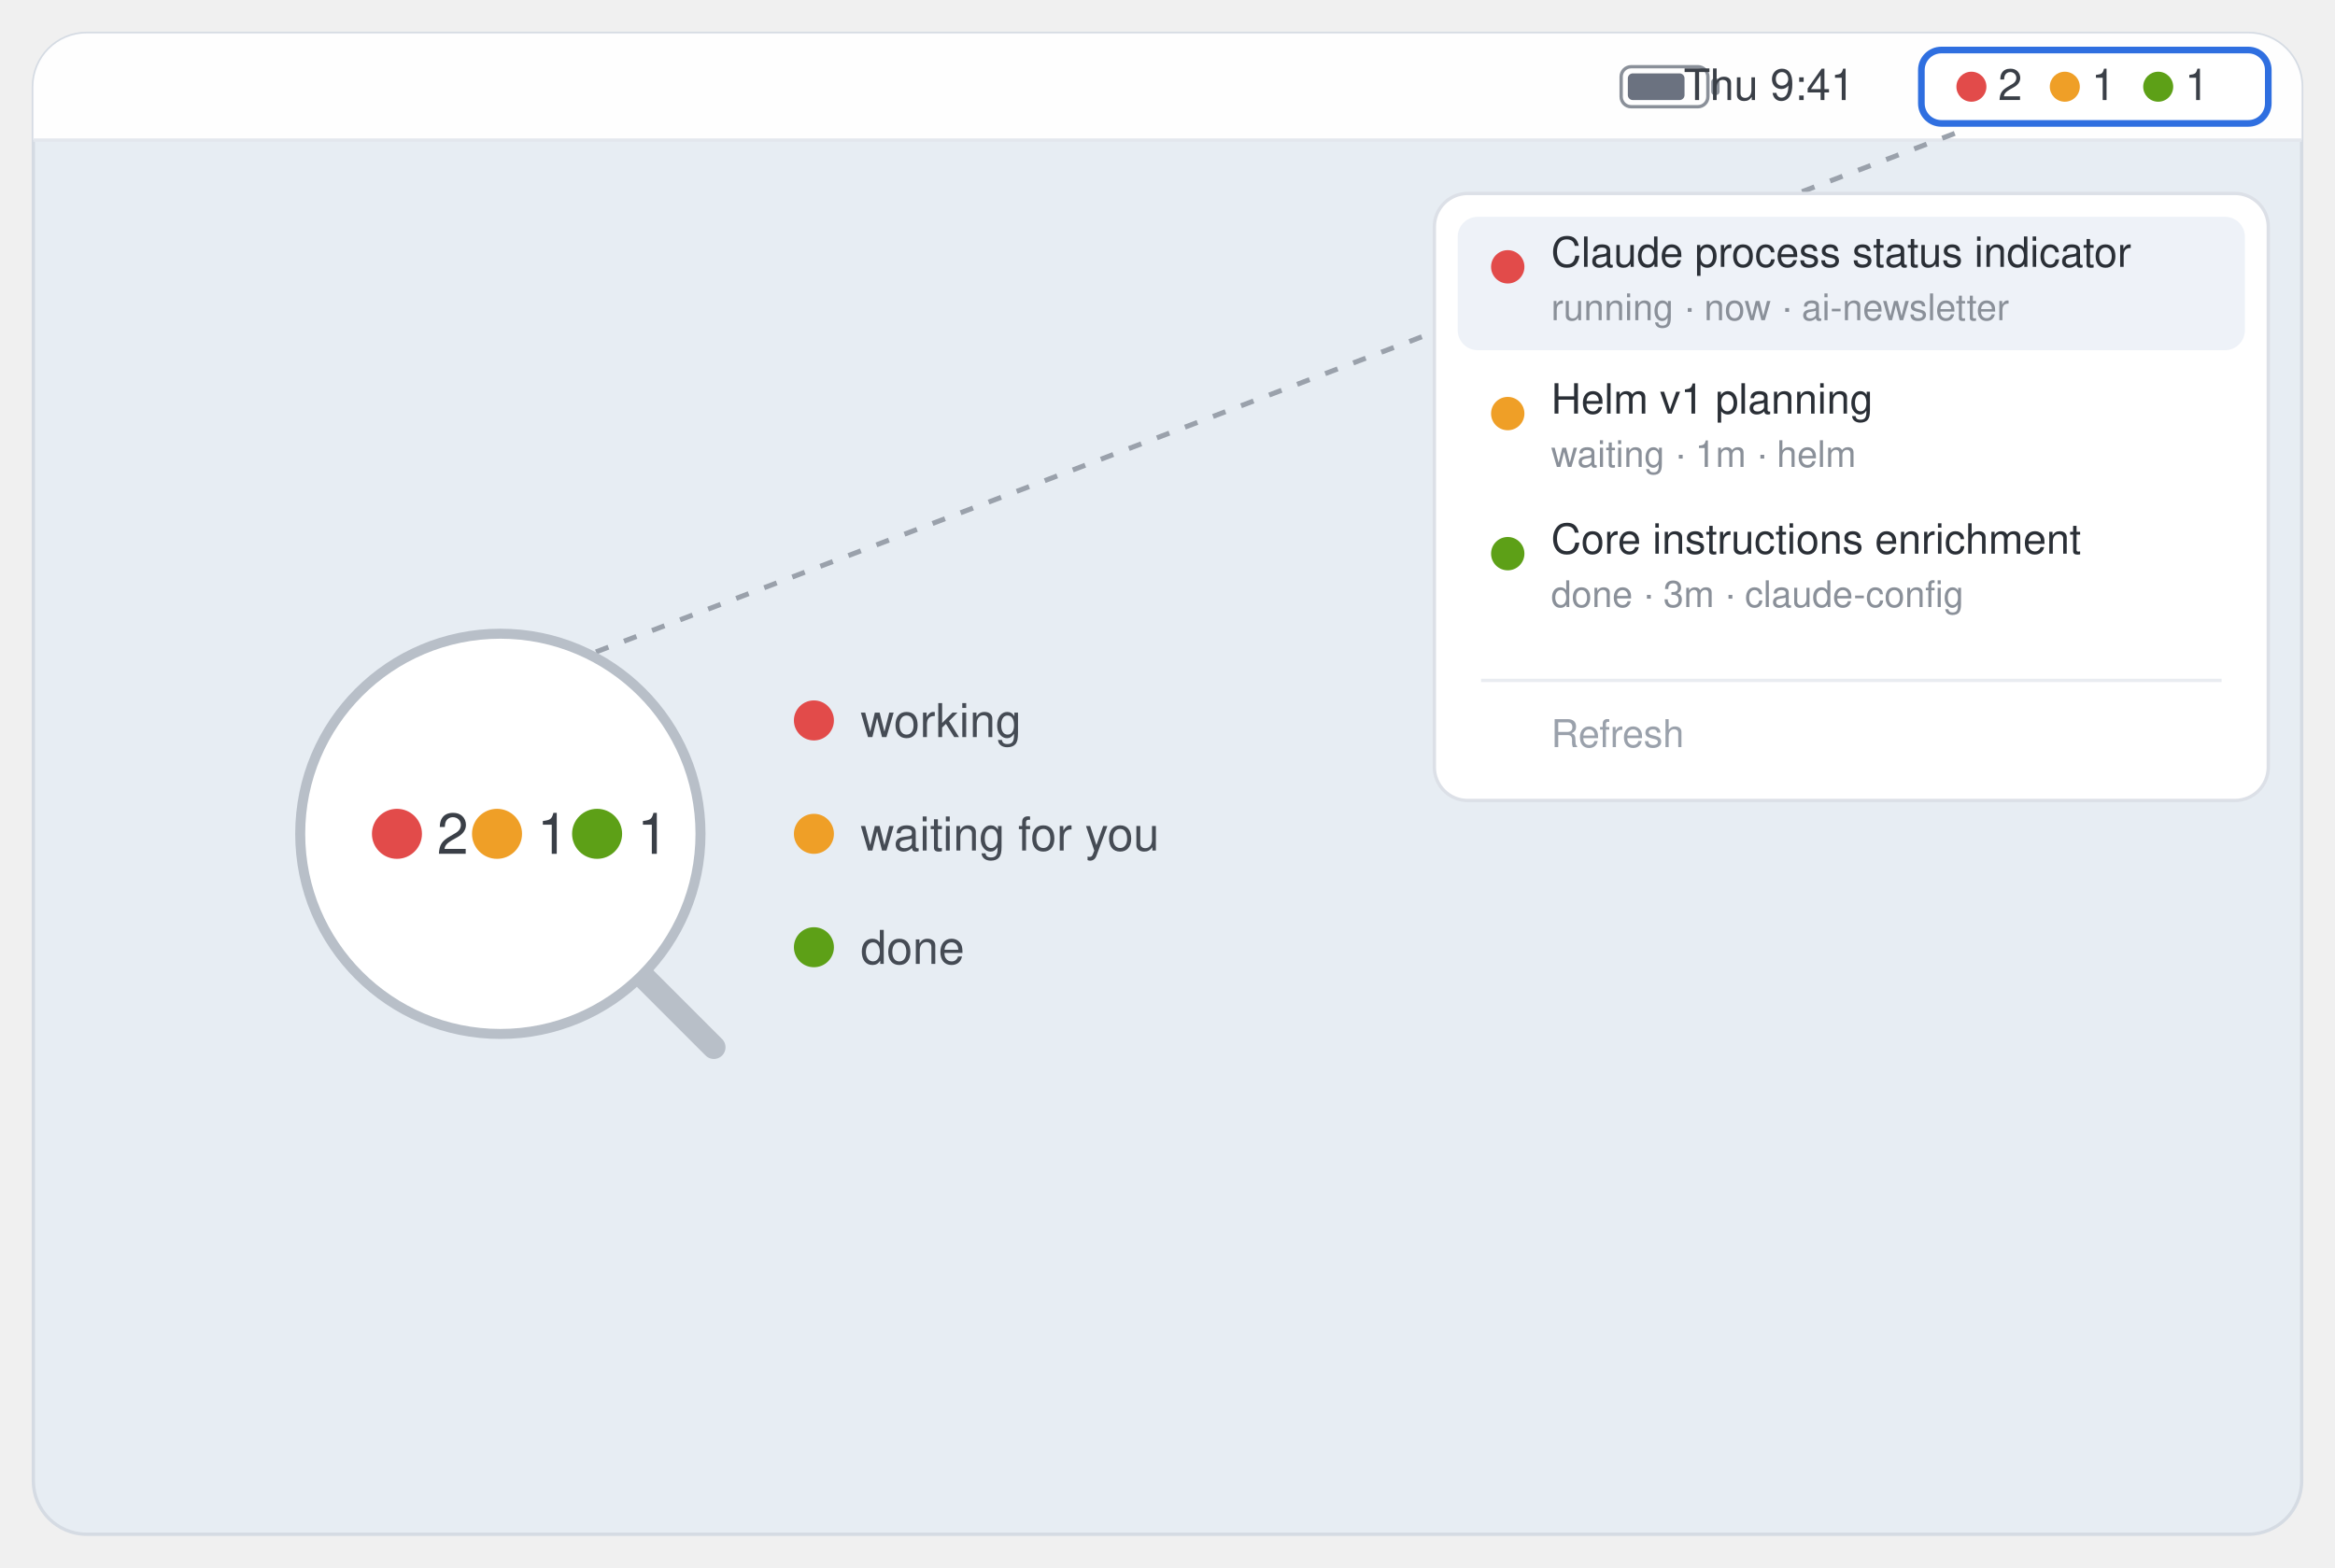
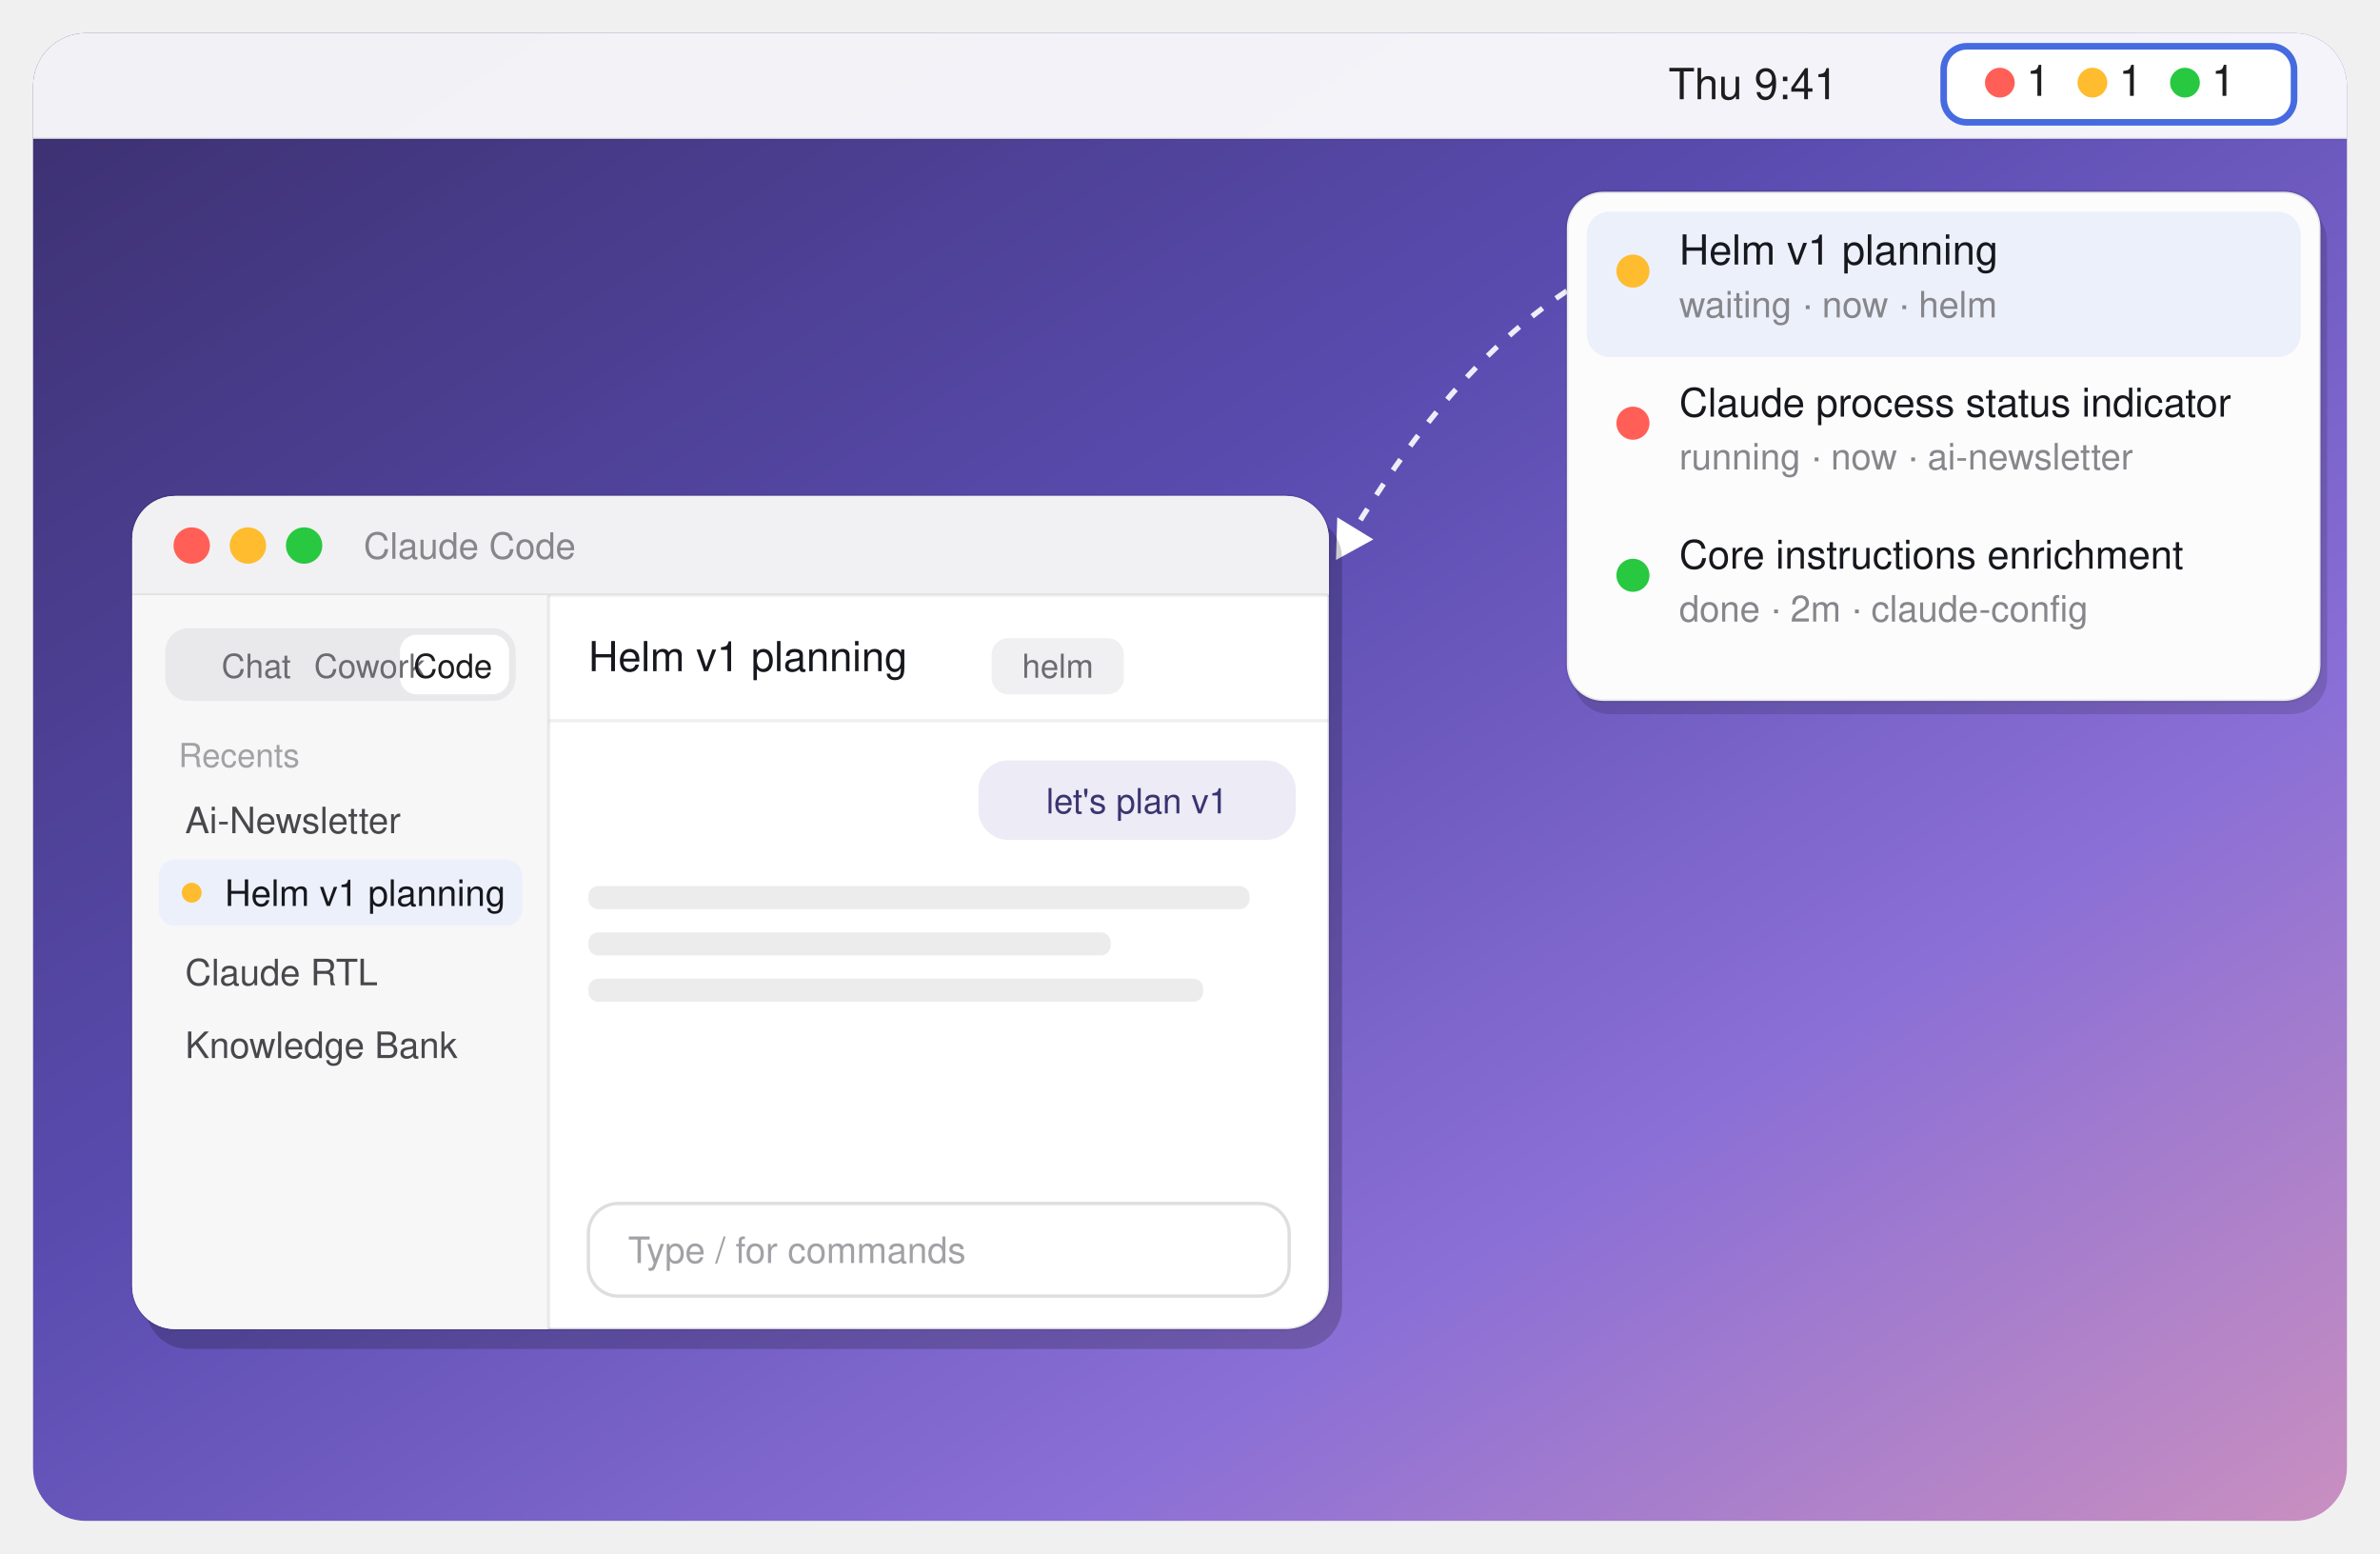
- <svg xmlns="http://www.w3.org/2000/svg" viewBox="0 0 700 470" font-family="-apple-system, Helvetica, Arial, sans-serif" role="img" aria-labelledby="ttl dsc">
+ <svg xmlns="http://www.w3.org/2000/svg" viewBox="0 0 720 470" font-family="-apple-system, Helvetica, Arial, sans-serif" role="img" aria-labelledby="ttl dsc">
  <defs>
-     <clipPath id="screen">
-       <rect x="10" y="10" width="680" height="450" rx="16" />
+     <clipPath id="scr">
+       <rect x="10" y="10" width="700" height="450" rx="16" />
    </clipPath>
+     <clipPath id="win">
+       <rect x="40" y="150" width="362" height="252" rx="13" />
+     </clipPath>
+     <linearGradient id="wp" x1="0" y1="0" x2="1" y2="1">
+       <stop offset="0" stop-color="#3b2f6e" />
+       <stop offset="0.42" stop-color="#5a4cb0" />
+       <stop offset="0.72" stop-color="#8a6fd6" />
+       <stop offset="1" stop-color="#c98fc0" />
+     </linearGradient>
+     <marker id="ah" markerWidth="8" markerHeight="8" refX="6" refY="4" orient="auto">
+       <path d="M0 0L7 4L0 8z" fill="#ffffff" />
+     </marker>
  </defs>
-   <rect x="10" y="10" width="680" height="450" rx="16" fill="#E7EDF3" stroke="#D5DBE3" />
-   <g clip-path="url(#screen)">
-     <rect x="10" y="10" width="680" height="32" fill="#FFFFFF" fill-opacity="0.95" />
-     <line x1="10" y1="42" x2="690" y2="42" stroke="#E3E7ED" />
+   <rect x="10" y="10" width="700" height="450" rx="16" fill="url(#wp)" />
+   <g clip-path="url(#scr)">
+     <rect x="10" y="10" width="700" height="32" fill="#FFFFFF" fill-opacity="0.93" />
+     <line x1="10" y1="42" x2="710" y2="42" stroke="#000000" stroke-opacity="0.06" />
  </g>
-   <rect x="486" y="20" width="26" height="12" rx="3" fill="none" stroke="#8A9099" />
-   <rect x="488" y="22" width="17" height="8" rx="1.5" fill="#6B7280" />
-   <rect x="513" y="23.5" width="2.5" height="5" rx="1" fill="#8A9099" />
-   <text x="556" y="30" text-anchor="end" font-size="13" fill="#3A3F47">Thu 9:41</text>
-   <rect x="576" y="15" width="104" height="22" rx="6" fill="#FFFFFF" stroke="#2F6FE0" stroke-width="2" />
-   <circle cx="591" cy="26" r="4.5" fill="#E24B4A" />
-   <text x="599" y="30" font-size="13" fill="#3A3F47">2</text>
-   <circle cx="619" cy="26" r="4.5" fill="#EF9F27" />
-   <text x="627" y="30" font-size="13" fill="#3A3F47">1</text>
-   <circle cx="647" cy="26" r="4.5" fill="#5DA017" />
-   <text x="655" y="30" font-size="13" fill="#3A3F47">1</text>
-   <line x1="586" y1="40" x2="172" y2="198" stroke="#9AA1AB" stroke-width="1.5" stroke-dasharray="4 5" />
-   <line x1="190" y1="290" x2="214" y2="314" stroke="#B8BFC8" stroke-width="7" stroke-linecap="round" />
-   <circle cx="150" cy="250" r="60" fill="#FFFFFF" stroke="#B8BFC8" stroke-width="3" />
-   <circle cx="119" cy="250" r="7.5" fill="#E24B4A" />
-   <text x="131" y="256" font-size="17" fill="#3A3F47">2</text>
-   <circle cx="149" cy="250" r="7.5" fill="#EF9F27" />
-   <text x="161" y="256" font-size="17" fill="#3A3F47">1</text>
-   <circle cx="179" cy="250" r="7.5" fill="#5DA017" />
-   <text x="191" y="256" font-size="17" fill="#3A3F47">1</text>
-   <circle cx="244" cy="216" r="6" fill="#E24B4A" />
-   <text x="258" y="221" font-size="14" fill="#454B54">working</text>
-   <circle cx="244" cy="250" r="6" fill="#EF9F27" />
-   <text x="258" y="255" font-size="14" fill="#454B54">waiting for you</text>
-   <circle cx="244" cy="284" r="6" fill="#5DA017" />
-   <text x="258" y="289" font-size="14" fill="#454B54">done</text>
-   <rect x="430" y="58" width="250" height="182" rx="10" fill="#FFFFFF" stroke="#DCE0E7" />
-   <rect x="437" y="65" width="236" height="40" rx="6" fill="#EEF2F8" />
-   <circle cx="452" cy="80" r="5" fill="#E24B4A" />
-   <text x="465" y="80" font-size="12.5" fill="#2A2F36">Claude process status indicator</text>
-   <text x="465" y="96" font-size="11" fill="#8A9099">running · now · ai-newsletter</text>
-   <circle cx="452" cy="124" r="5" fill="#EF9F27" />
-   <text x="465" y="124" font-size="12.5" fill="#2A2F36">Helm v1 planning</text>
-   <text x="465" y="140" font-size="11" fill="#8A9099">waiting · 1m · helm</text>
-   <circle cx="452" cy="166" r="5" fill="#5DA017" />
-   <text x="465" y="166" font-size="12.5" fill="#2A2F36">Core instructions enrichment</text>
-   <text x="465" y="182" font-size="11" fill="#8A9099">done · 3m · claude-config</text>
-   <line x1="444" y1="204" x2="666" y2="204" stroke="#E9ECF1" />
-   <text x="465" y="224" font-size="11.5" fill="#9AA1AB">Refresh</text>
+   <text x="556" y="30" text-anchor="end" font-size="13" fill="#1d1d1f">Thu 9:41</text>
+   <rect x="588" y="14" width="106" height="23" rx="7" fill="#FFFFFF" stroke="#466BE0" stroke-width="2" />
+   <circle cx="605" cy="25" r="4.5" fill="#FF5F56" />
+   <text x="613" y="29" font-size="13" fill="#1d1d1f">1</text>
+   <circle cx="633" cy="25" r="4.5" fill="#FEBC2E" />
+   <text x="641" y="29" font-size="13" fill="#1d1d1f">1</text>
+   <circle cx="661" cy="25" r="4.5" fill="#28C840" />
+   <text x="669" y="29" font-size="13" fill="#1d1d1f">1</text>
+   <path d="M474 88 C 438 112, 416 150, 405 168" fill="none" stroke="#FFFFFF" stroke-opacity="0.9" stroke-width="1.6" stroke-dasharray="4 5" marker-end="url(#ah)" />
+   <rect x="476" y="62" width="228" height="154" rx="11" fill="#000000" fill-opacity="0.14" />
+   <rect x="474" y="58" width="228" height="154" rx="11" fill="#FCFCFD" stroke="#000000" stroke-opacity="0.08" />
+   <rect x="480" y="64" width="216" height="44" rx="7" fill="#ECF0FB" />
+   <circle cx="494" cy="82" r="5" fill="#FEBC2E" />
+   <text x="508" y="80" font-size="12.5" fill="#16181d">Helm v1 planning</text>
+   <text x="508" y="96" font-size="11" fill="#86868b">waiting · now · helm</text>
+   <circle cx="494" cy="128" r="5" fill="#FF5F56" />
+   <text x="508" y="126" font-size="12" fill="#16181d">Claude process status indicator</text>
+   <text x="508" y="142" font-size="11" fill="#86868b">running · now · ai-newsletter</text>
+   <circle cx="494" cy="174" r="5" fill="#28C840" />
+   <text x="508" y="172" font-size="12" fill="#16181d">Core instructions enrichment</text>
+   <text x="508" y="188" font-size="11" fill="#86868b">done · 2m · claude-config</text>
+   <rect x="44" y="156" width="362" height="252" rx="13" fill="#000000" fill-opacity="0.20" />
+   <rect x="40" y="150" width="362" height="252" rx="13" fill="#FFFFFF" stroke="#000000" stroke-opacity="0.08" />
+   <g clip-path="url(#win)">
+     <rect x="40" y="150" width="362" height="30" fill="#F1F1F3" />
+     <circle cx="58" cy="165" r="5.5" fill="#FF5F56" />
+     <circle cx="75" cy="165" r="5.5" fill="#FEBC2E" />
+     <circle cx="92" cy="165" r="5.5" fill="#28C840" />
+     <text x="110" y="169" font-size="11" fill="#86868b">Claude Code</text>
+     <line x1="40" y1="180" x2="402" y2="180" stroke="#000000" stroke-opacity="0.07" />
+     <rect x="40" y="180" width="126" height="222" fill="#F7F7F8" />
+     <line x1="166" y1="180" x2="166" y2="402" stroke="#000000" stroke-opacity="0.07" />
+     <rect x="50" y="190" width="106" height="22" rx="7" fill="#E9E9EC" />
+     <rect x="121" y="192" width="33" height="18" rx="5" fill="#FFFFFF" />
+     <text x="67" y="205" font-size="10" fill="#6b6b70">Chat</text>
+     <text x="95" y="205" font-size="10" fill="#6b6b70">Cowork</text>
+     <text x="137" y="205" font-size="10" fill="#1d1d1f" text-anchor="middle">Code</text>
+     <text x="54" y="232" font-size="10" fill="#a1a1a6">Recents</text>
+     <text x="56" y="252" font-size="11" fill="#48484c">Ai-Newsletter</text>
+     <rect x="48" y="260" width="110" height="20" rx="5" fill="#ECF0FB" />
+     <circle cx="58" cy="270" r="3" fill="#FEBC2E" />
+     <text x="68" y="274" font-size="11" fill="#16181d">Helm v1 planning</text>
+     <text x="56" y="298" font-size="11" fill="#48484c">Claude RTL</text>
+     <text x="56" y="320" font-size="11" fill="#48484c">Knowledge Bank</text>
+     <text x="178" y="203" font-size="12.5" fill="#16181d">Helm v1 planning</text>
+     <rect x="300" y="193" width="40" height="17" rx="5" fill="#F0F0F2" />
+     <text x="320" y="205" font-size="10" fill="#6b6b70" text-anchor="middle">helm</text>
+     <line x1="166" y1="218" x2="402" y2="218" stroke="#000000" stroke-opacity="0.06" />
+     <rect x="296" y="230" width="96" height="24" rx="9" fill="#ECEBF6" />
+     <text x="344" y="246" font-size="10.5" fill="#3a3470" text-anchor="middle">let's plan v1</text>
+     <rect x="178" y="268" width="200" height="7" rx="3" fill="#ECECED" />
+     <rect x="178" y="282" width="158" height="7" rx="3" fill="#ECECED" />
+     <rect x="178" y="296" width="186" height="7" rx="3" fill="#ECECED" />
+     <rect x="178" y="364" width="212" height="28" rx="9" fill="#FFFFFF" stroke="#000000" stroke-opacity="0.13" />
+     <text x="190" y="382" font-size="11" fill="#a1a1a6">Type / for commands</text>
+   </g>
</svg>
